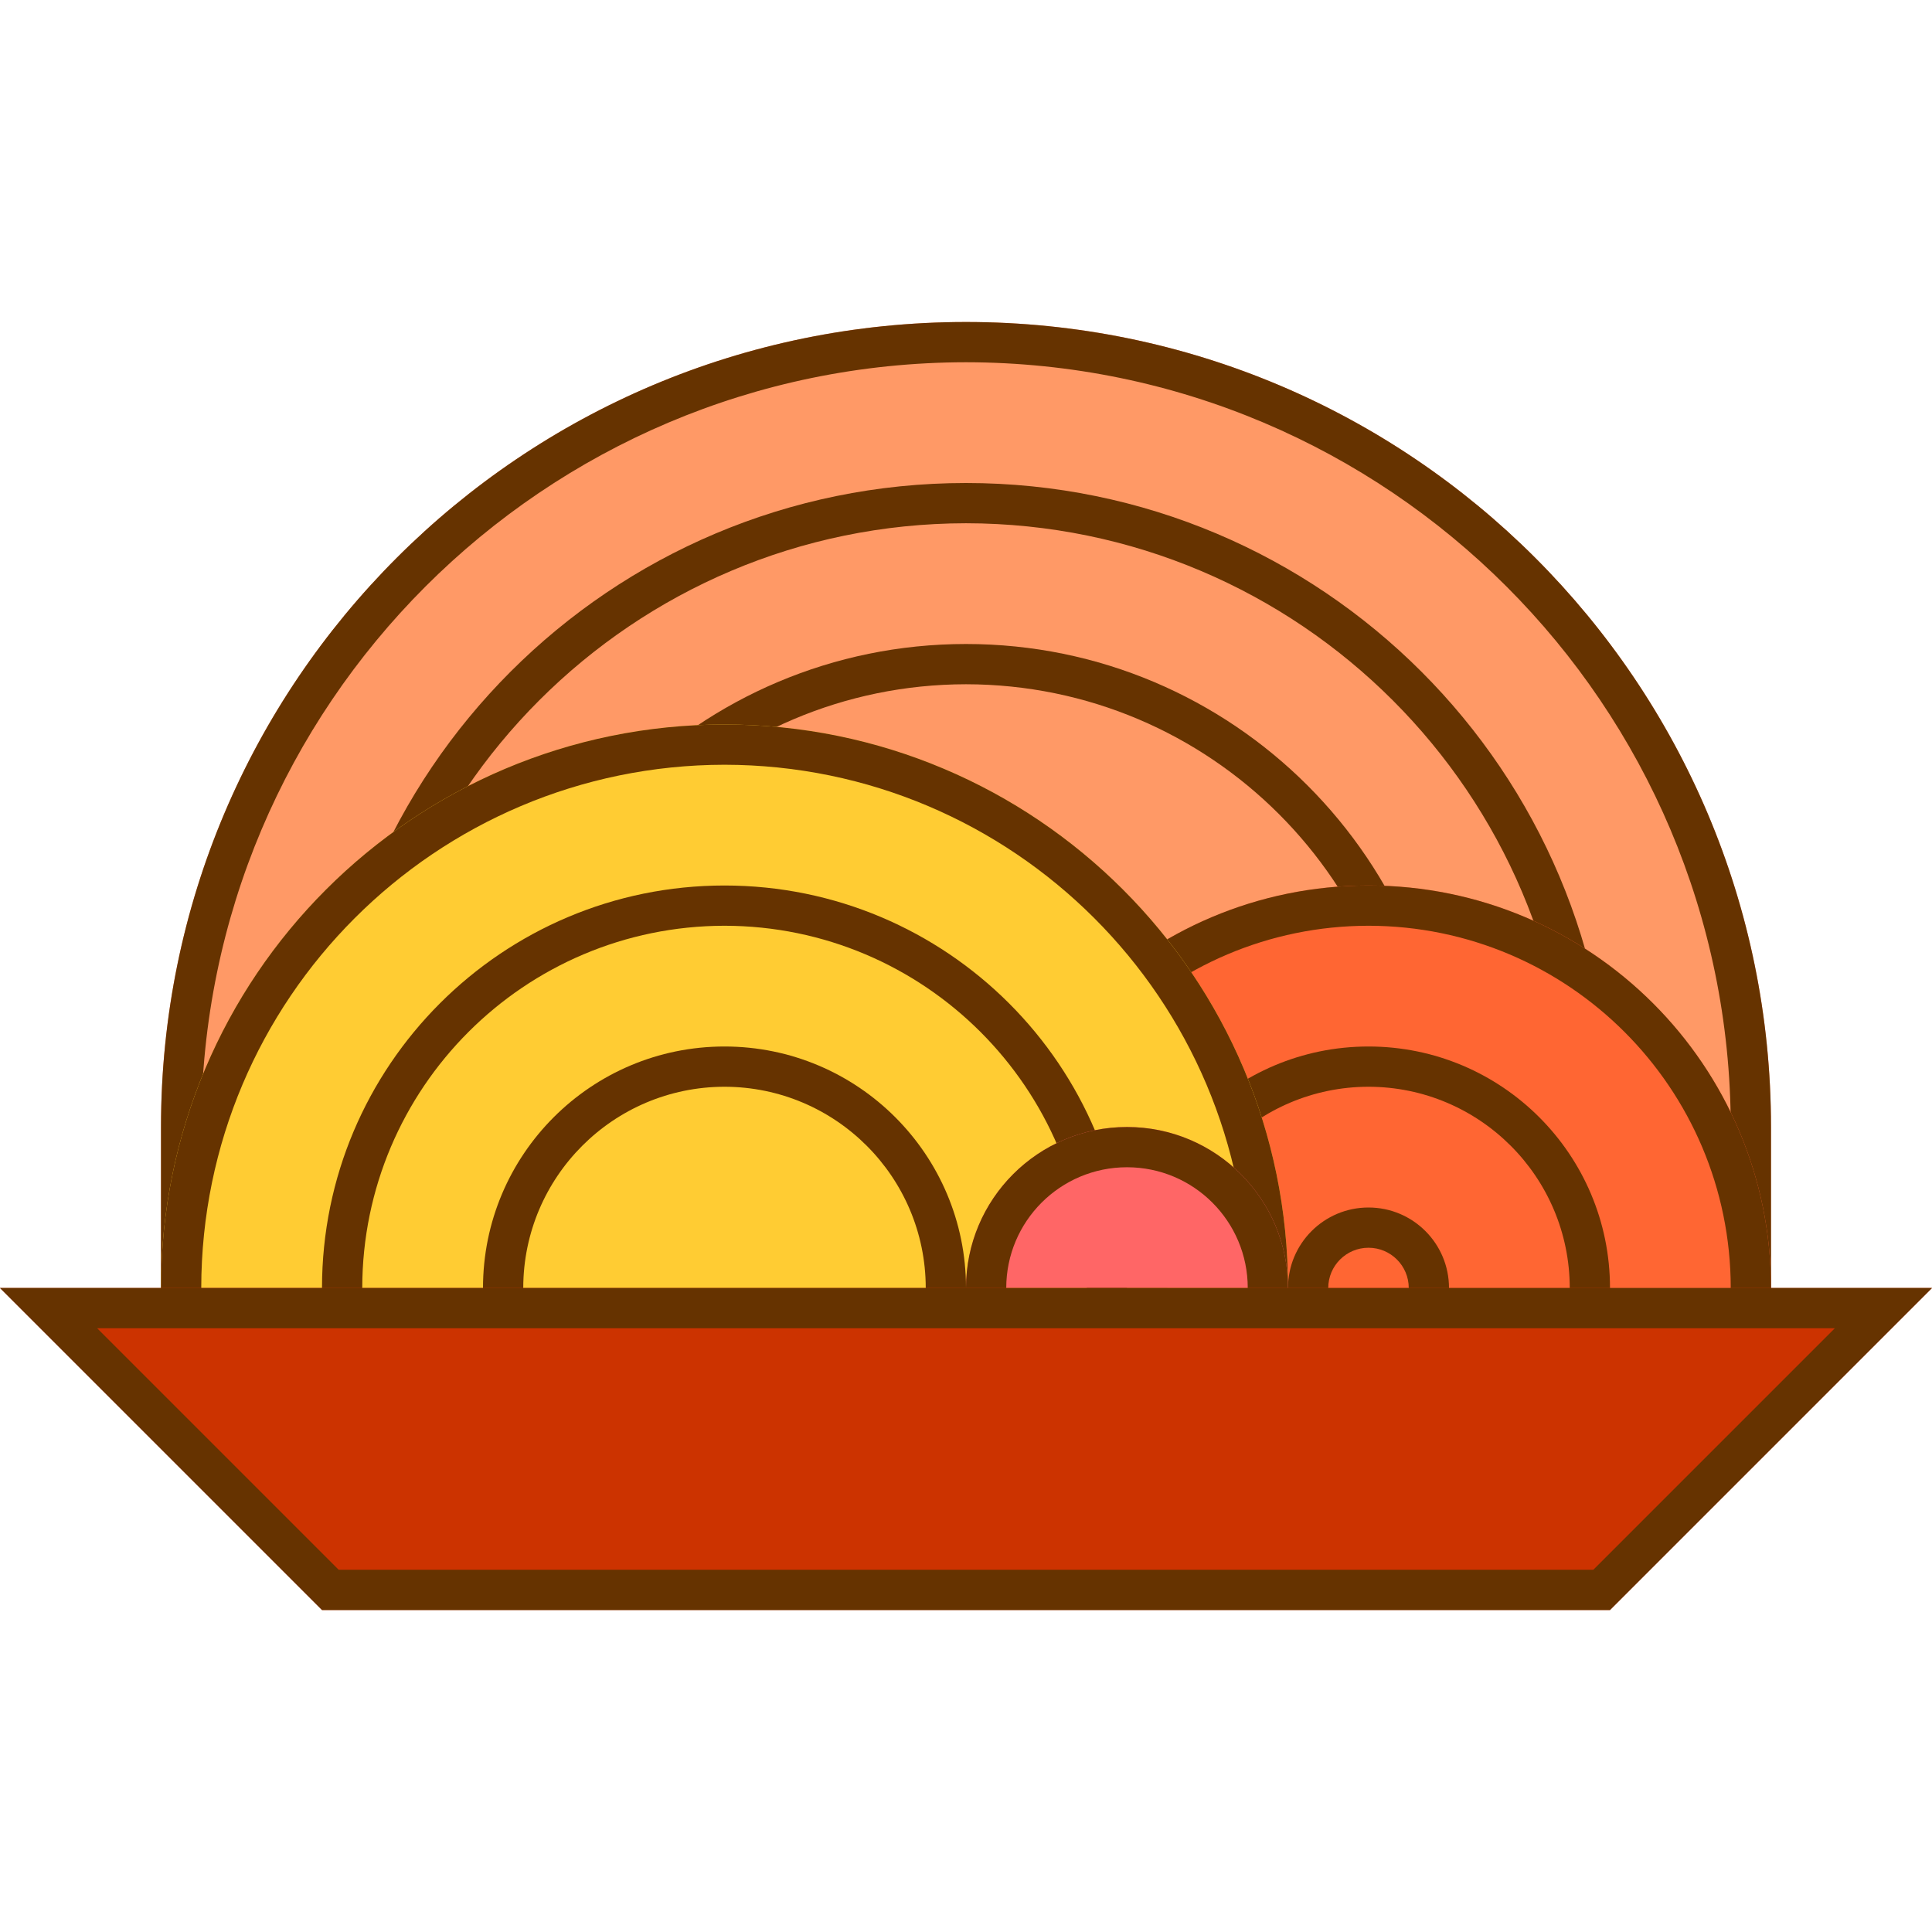
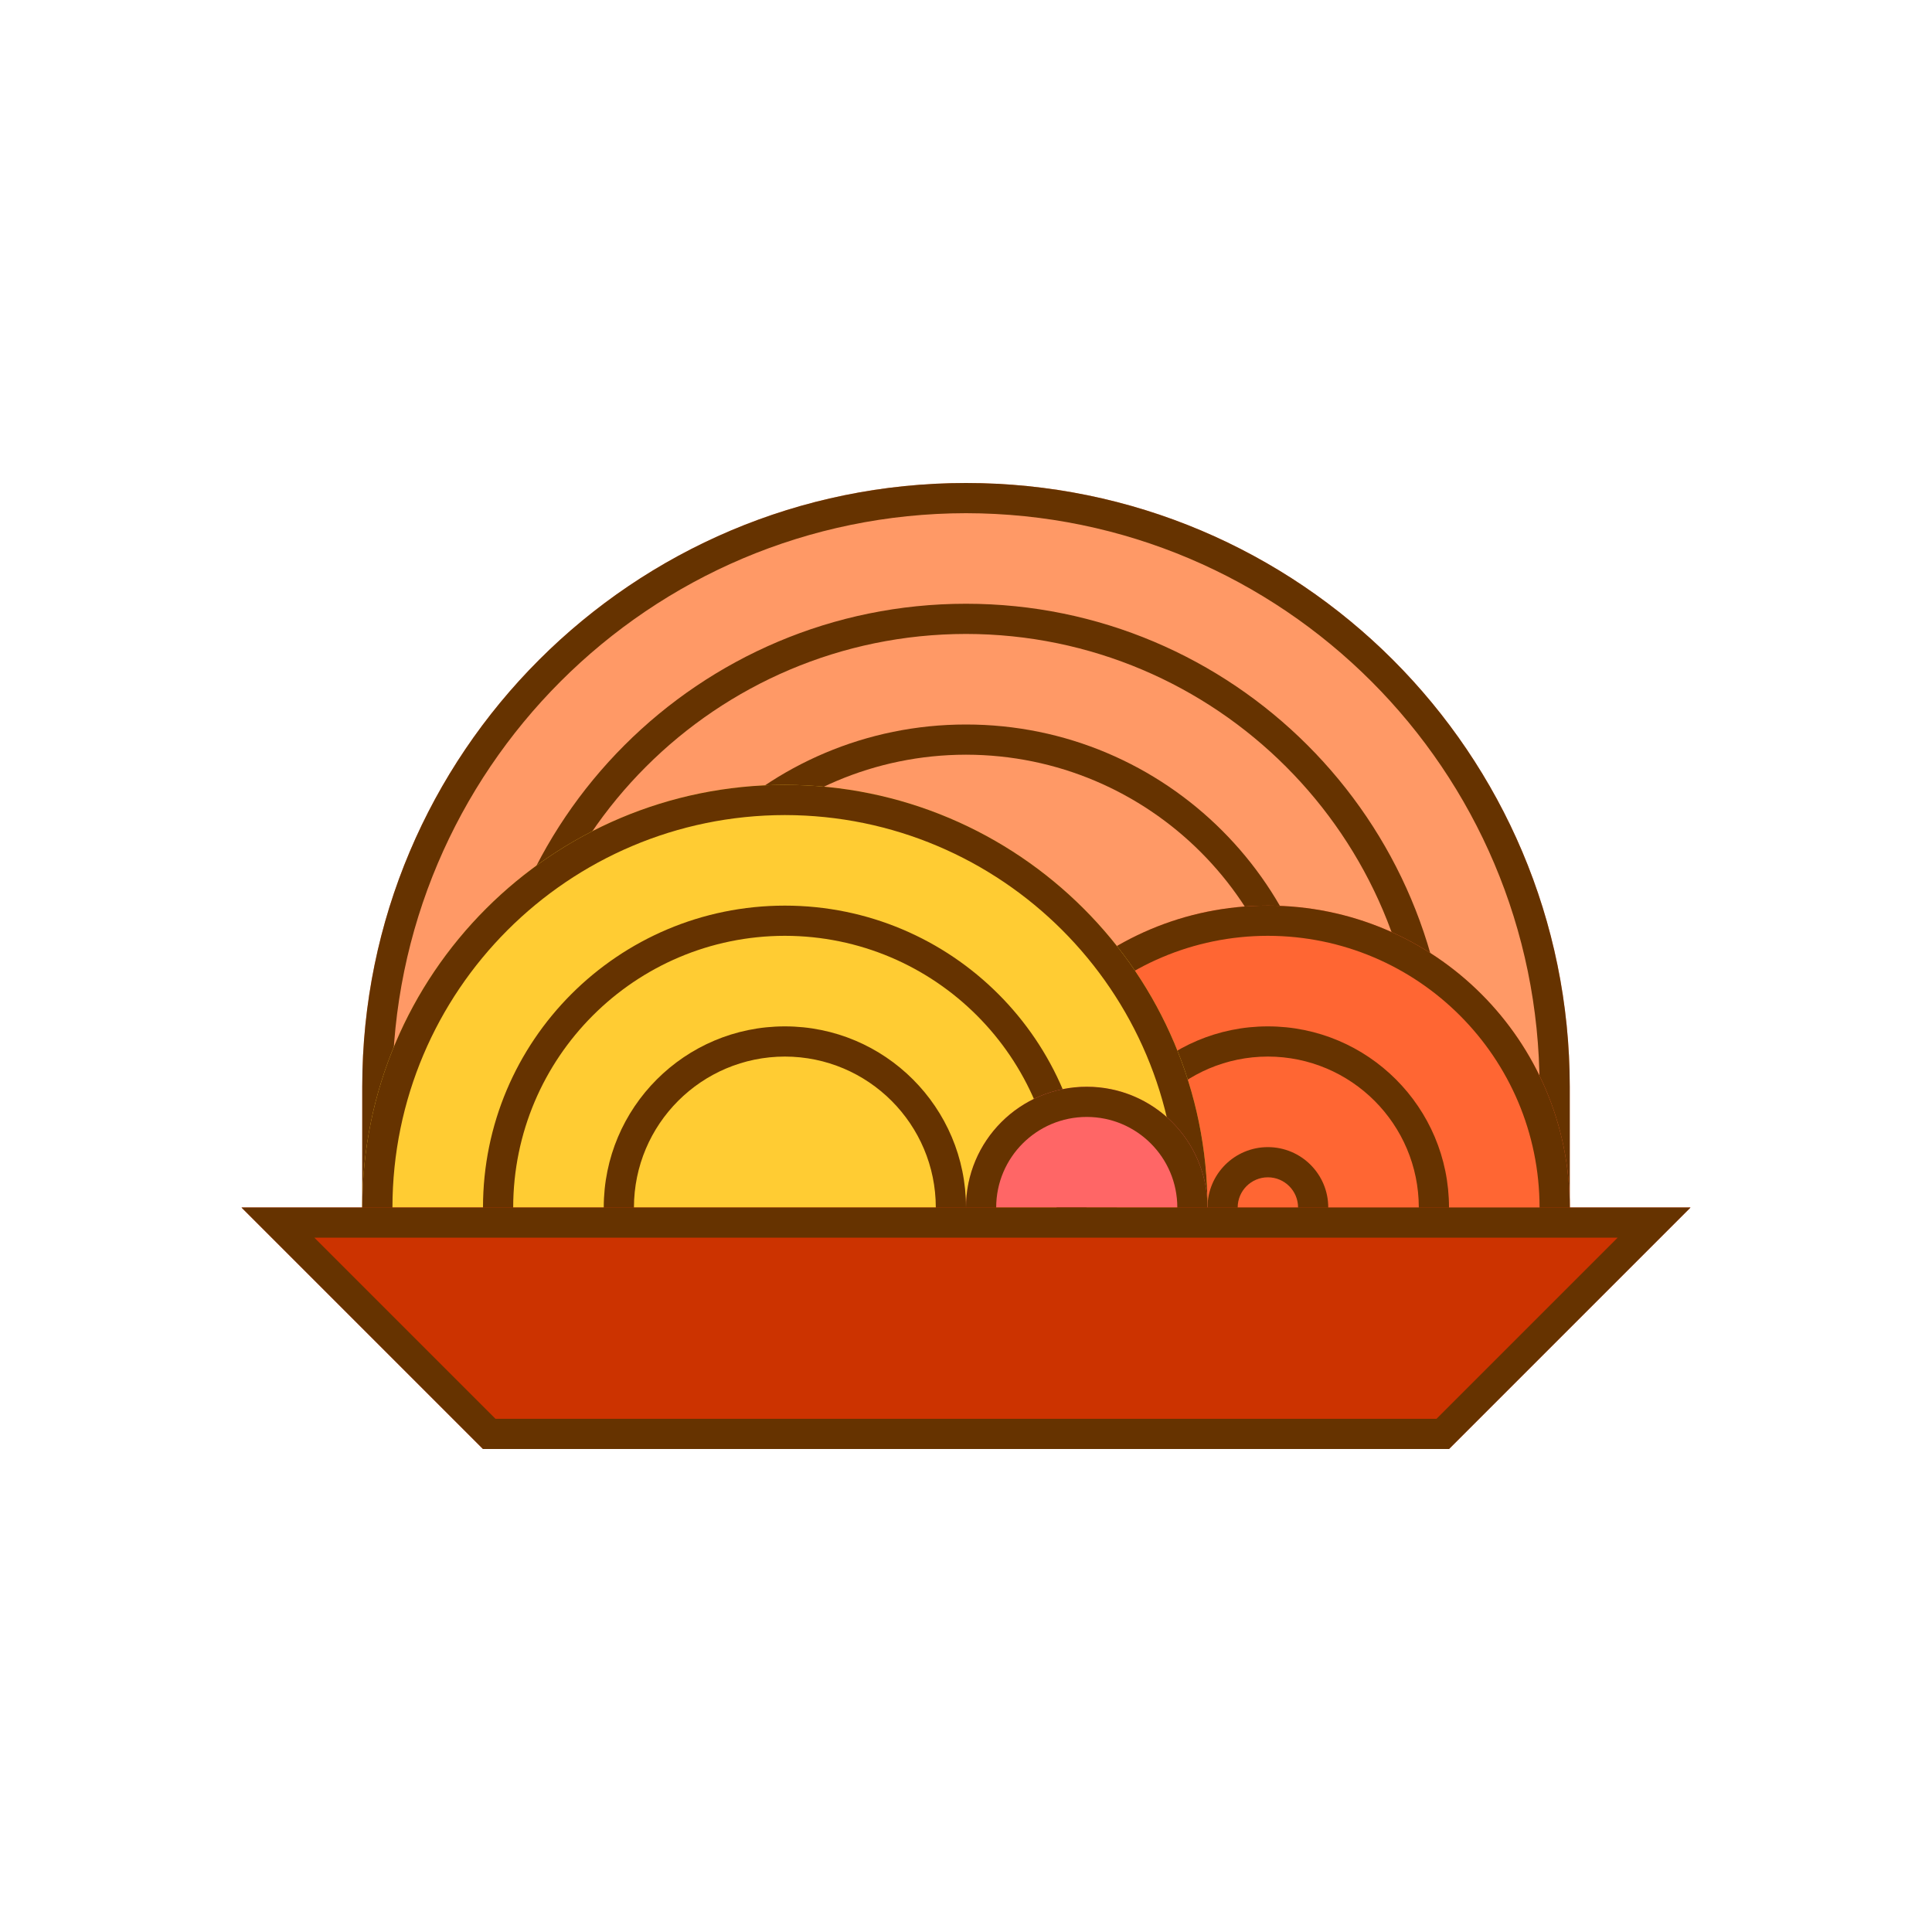
- <svg xmlns="http://www.w3.org/2000/svg" viewBox="0 0 48 48">
+ <svg xmlns="http://www.w3.org/2000/svg" viewBox="0 0 64 64">
  <g id="napolitann_4x" data-name="napolitann@4x">
-     <g>
-       <path d="M44,28A20,20,0,0,0,4,28v6H44Z" fill="#f96" />
-       <path d="M8,28a16,16,0,0,1,32,0v6H8Z" fill="#f96" />
-       <path d="M36,28a12,12,0,0,0-24,0v6H36Z" fill="#f96" />
-       <path d="M24,9A19.022,19.022,0,0,1,43,28v5H5V28A19.022,19.022,0,0,1,24,9m0-1A20,20,0,0,0,4,28v6H44V28A20,20,0,0,0,24,8Z" fill="#630" />
-       <path d="M24,13A15.017,15.017,0,0,1,39,28v5H9V28A15.017,15.017,0,0,1,24,13m0-1A16,16,0,0,0,8,28v6H40V28A16,16,0,0,0,24,12Z" fill="#630" />
-       <path d="M24,17A11.012,11.012,0,0,1,35,28v5H13V28A11.012,11.012,0,0,1,24,17m0-1A12,12,0,0,0,12,28v6H36V28A12,12,0,0,0,24,16Z" fill="#630" />
+     <g id="_레이어_14" data-name="&lt;레이어&gt;">
+       <path d="M52,36a20,20,0,0,0-40,0v6H52Z" fill="#f96" />
+       <path d="M16,36a16,16,0,0,1,32,0v6H16Z" fill="#f96" />
+       <path d="M44,36a12,12,0,0,0-24,0v6H44Z" fill="#f96" />
+       <path d="M32,17A19.022,19.022,0,0,1,51,36v5H13V36A19.022,19.022,0,0,1,32,17m0-1A20,20,0,0,0,12,36v6H52V36A20,20,0,0,0,32,16Z" fill="#630" />
+       <path d="M32,21A15.017,15.017,0,0,1,47,36v5H17V36A15.017,15.017,0,0,1,32,21m0-1A16,16,0,0,0,16,36v6H48V36A16,16,0,0,0,32,20Z" fill="#630" />
+       <path d="M32,25A11.012,11.012,0,0,1,43,36v5H21V36A11.012,11.012,0,0,1,32,25m0-1A12,12,0,0,0,20,36v6H44V36A12,12,0,0,0,32,24Z" fill="#630" />
    </g>
-     <g>
-       <path d="M44,32a10,10,0,0,0-20,0" fill="#f63" />
-       <path d="M28,32a6,6,0,0,1,12,0" fill="#f63" />
-       <path d="M36,32a2,2,0,0,0-4,0" fill="#f63" />
-       <path d="M34,23a9.01,9.01,0,0,1,9,9v1H25V32a9.01,9.01,0,0,1,9-9m0-1A10,10,0,0,0,24,32v2H44V32A10,10,0,0,0,34,22Z" fill="#630" />
-       <path d="M34,27a5.006,5.006,0,0,1,5,5v1H29V32a5.006,5.006,0,0,1,5-5m0-1a6,6,0,0,0-6,6v2H40V32a6,6,0,0,0-6-6Z" fill="#630" />
-       <path d="M34,31a1,1,0,0,1,1,1v1H33V32a1,1,0,0,1,1-1m0-1a2,2,0,0,0-2,2v2h4V32a2,2,0,0,0-2-2Z" fill="#630" />
+     <g id="_레이어_15" data-name="&lt;레이어&gt;">
+       <path d="M52,40a10,10,0,0,0-20,0" fill="#f63" />
+       <path d="M36,40a6,6,0,0,1,12,0" fill="#f63" />
+       <path d="M44,40a2,2,0,0,0-4,0" fill="#f63" />
+       <path d="M42,31a9.01,9.01,0,0,1,9,9v1H33V40a9.01,9.01,0,0,1,9-9m0-1A10,10,0,0,0,32,40v2H52V40A10,10,0,0,0,42,30Z" fill="#630" />
+       <path d="M42,35a5.006,5.006,0,0,1,5,5v1H37V40a5.006,5.006,0,0,1,5-5m0-1a6,6,0,0,0-6,6v2H48V40a6,6,0,0,0-6-6Z" fill="#630" />
+       <path d="M42,39a1,1,0,0,1,1,1v1H41V40a1,1,0,0,1,1-1m0-1a2,2,0,0,0-2,2v2h4V40a2,2,0,0,0-2-2Z" fill="#630" />
    </g>
-     <g>
-       <path d="M4,32a14,14,0,0,1,28,0" fill="#fc3" />
-       <path d="M8,32a10,10,0,0,1,20,0" fill="#fc3" />
-       <path d="M12,32a6,6,0,0,1,12,0" fill="#fc3" />
-       <path d="M18,19A13.015,13.015,0,0,1,31,32v1H5V32A13.015,13.015,0,0,1,18,19m0-1A14,14,0,0,0,4,32v2H32V32A14,14,0,0,0,18,18Z" fill="#630" />
-       <path d="M18,23a9.01,9.01,0,0,1,9,9v1H9V32a9.01,9.01,0,0,1,9-9m0-1A10,10,0,0,0,8,32v2H28V32A10,10,0,0,0,18,22Z" fill="#630" />
-       <path d="M18,27a5.006,5.006,0,0,1,5,5v1H13V32a5.006,5.006,0,0,1,5-5m0-1a6,6,0,0,0-6,6v2H24V32a6,6,0,0,0-6-6Z" fill="#630" />
+     <g id="_레이어_16" data-name="&lt;레이어&gt;">
+       <path d="M12,40a14,14,0,0,1,28,0" fill="#fc3" />
+       <path d="M16,40a10,10,0,0,1,20,0" fill="#fc3" />
+       <path d="M20,40a6,6,0,0,1,12,0" fill="#fc3" />
+       <path d="M26,27A13.015,13.015,0,0,1,39,40v1H13V40A13.015,13.015,0,0,1,26,27m0-1A14,14,0,0,0,12,40v2H40V40A14,14,0,0,0,26,26Z" fill="#630" />
+       <path d="M26,31a9.01,9.01,0,0,1,9,9v1H17V40a9.01,9.01,0,0,1,9-9m0-1A10,10,0,0,0,16,40v2H36V40A10,10,0,0,0,26,30Z" fill="#630" />
+       <path d="M26,35a5.006,5.006,0,0,1,5,5v1H21V40a5.006,5.006,0,0,1,5-5m0-1a6,6,0,0,0-6,6v2H32V40a6,6,0,0,0-6-6Z" fill="#630" />
    </g>
-     <g>
-       <path d="M24,32a4,4,0,0,1,8,0" fill="#f66" />
-       <path d="M28,29a3,3,0,0,1,3,3v1H25V32a3,3,0,0,1,3-3m0-1a4,4,0,0,0-4,4v2h8V32a4,4,0,0,0-4-4Z" fill="#630" />
+     <g id="_레이어_17" data-name="&lt;레이어&gt;">
+       <path d="M32,40a4,4,0,0,1,8,0" fill="#f66" />
+       <path d="M36,37a3,3,0,0,1,3,3v1H33V40a3,3,0,0,1,3-3m0-1a4,4,0,0,0-4,4v2h8V40a4,4,0,0,0-4-4Z" fill="#630" />
    </g>
-     <g>
-       <polygon points="8 40 0 32 48 32 40 40 8 40" fill="#c30" />
-       <path d="M45.586,33l-6,6H8.414l-6-6H45.586M48,32H0l8,8H40l8-8Z" fill="#630" />
+     <g id="_레이어_18" data-name="&lt;레이어&gt;">
+       <polygon points="16 48 8 40 56 40 48 48 16 48" fill="#c30" />
+       <path d="M53.586,41l-6,6H16.414l-6-6H53.586M56,40H8l8,8H48l8-8Z" fill="#630" />
    </g>
  </g>
</svg>
